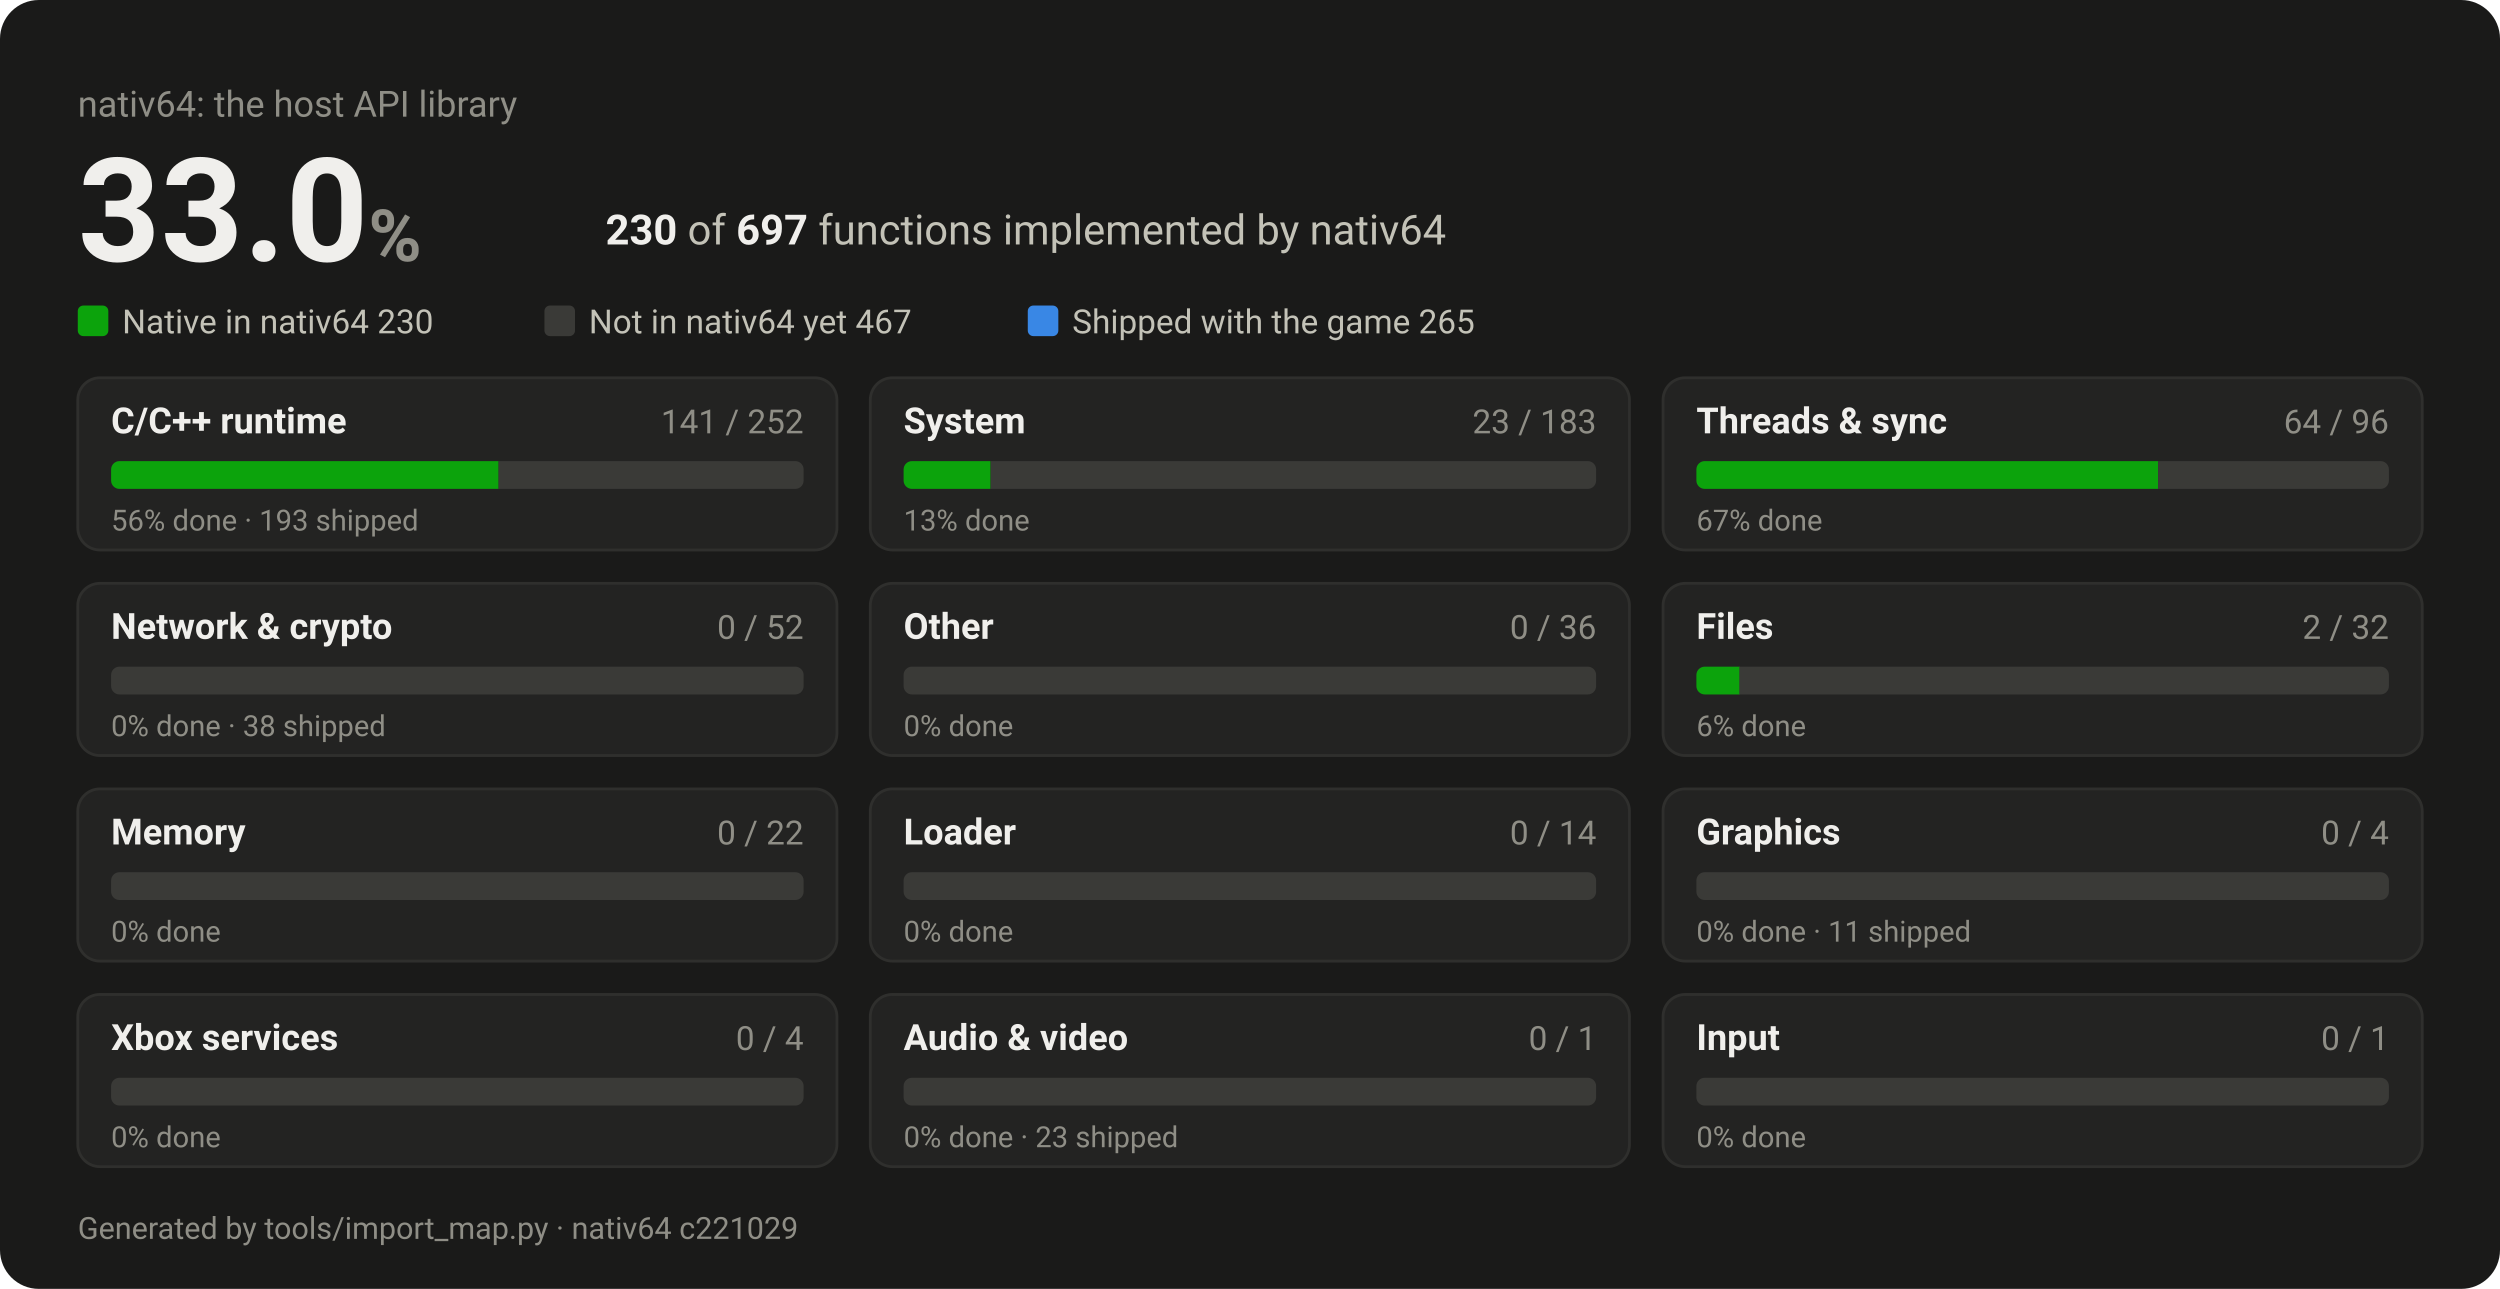
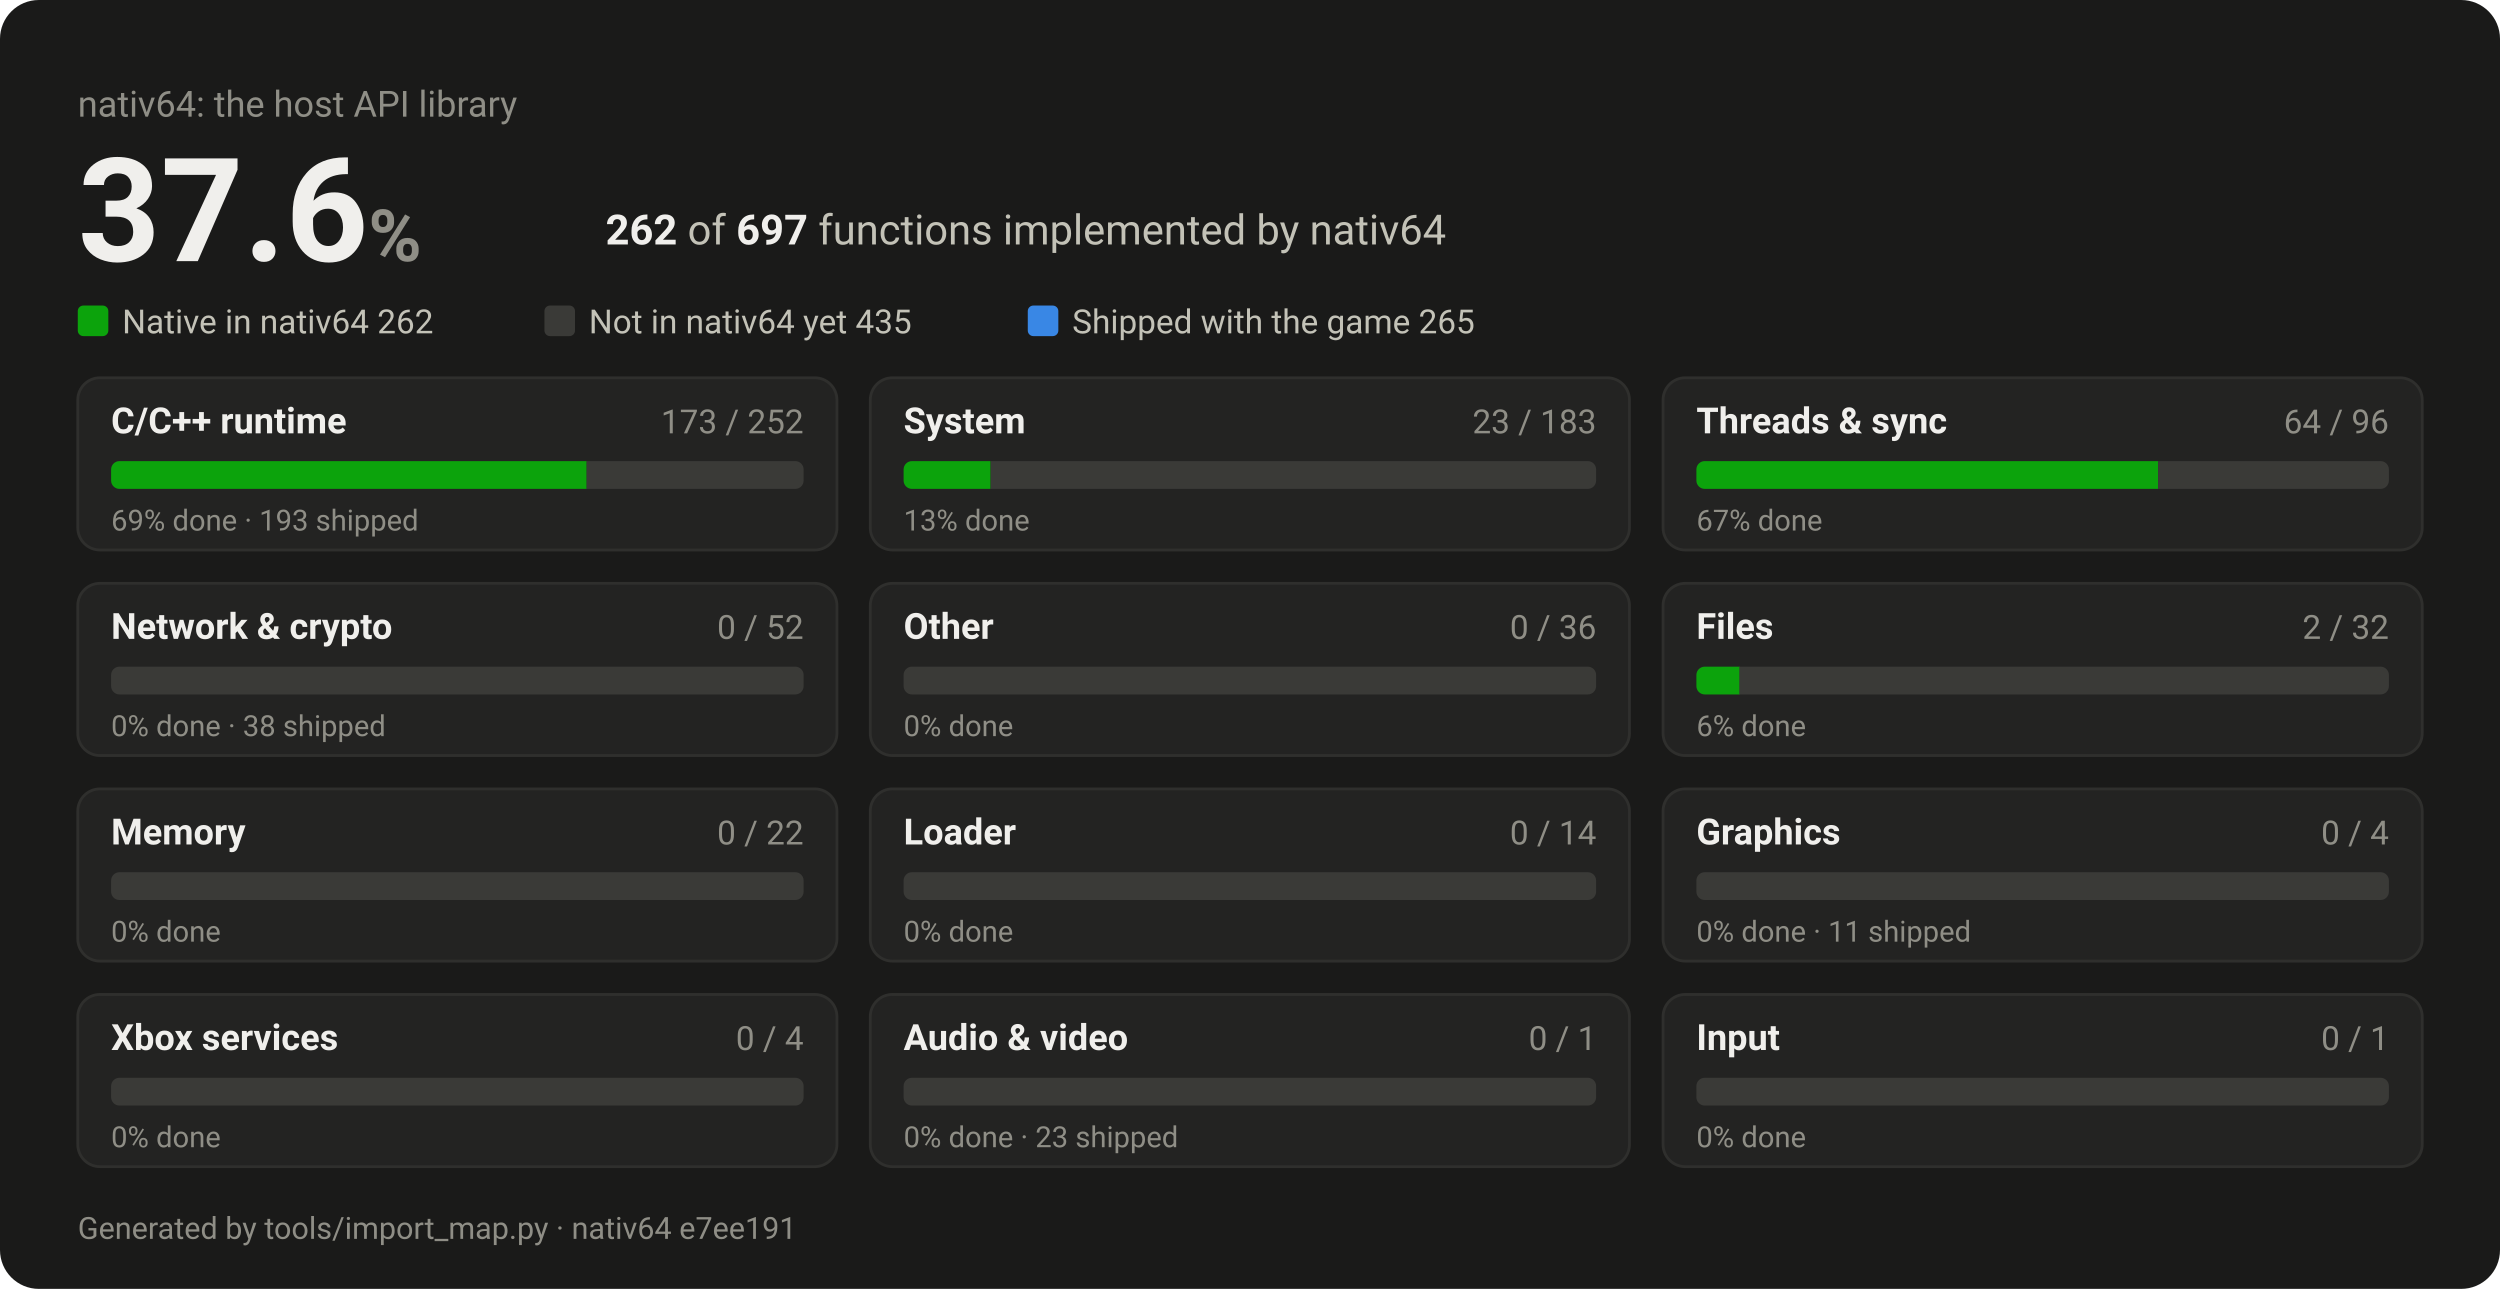
- <svg xmlns="http://www.w3.org/2000/svg" width="900" height="464" viewBox="0 0 900 464" role="img" aria-label="nativ64: the host API library: 33.0% (230 of 697 functions implemented by nativ64)">
+ <svg xmlns="http://www.w3.org/2000/svg" width="900" height="464" viewBox="0 0 900 464" role="img" aria-label="nativ64: the host API library: 37.6% (262 of 697 functions implemented by nativ64)">
  <rect width="900" height="464" rx="14" fill="#1a1a19" />
  <text x="28" y="42" fill="#8f8e86" font-size="13" font-family="ui-sans-serif,system-ui,-apple-system,'Segoe UI',Roboto,sans-serif">nativ64: the host API library</text>
-   <text x="28" y="94" fill="#f0efec" font-size="52" font-weight="700" font-family="ui-sans-serif,system-ui,-apple-system,'Segoe UI',Roboto,sans-serif">33.0<tspan font-size="26" fill="#8f8e86">%</tspan>
+   <text x="28" y="94" fill="#f0efec" font-size="52" font-weight="700" font-family="ui-sans-serif,system-ui,-apple-system,'Segoe UI',Roboto,sans-serif">37.6<tspan font-size="26" fill="#8f8e86">%</tspan>
  </text>
  <text x="218" y="88" fill="#c3c2b7" font-size="15" font-family="ui-sans-serif,system-ui,-apple-system,'Segoe UI',Roboto,sans-serif">
-     <tspan font-weight="700" fill="#f0efec">230</tspan> of <tspan font-weight="700" fill="#f0efec">697</tspan> functions implemented by nativ64</text>
+     <tspan font-weight="700" fill="#f0efec">262</tspan> of <tspan font-weight="700" fill="#f0efec">697</tspan> functions implemented by nativ64</text>
  <rect x="28" y="110" width="11" height="11" rx="2" fill="#0ca30c" />
-   <text x="44" y="120" fill="#c3c2b7" font-size="12" font-family="ui-sans-serif,system-ui,-apple-system,'Segoe UI',Roboto,sans-serif">Native in nativ64 230</text>
+   <text x="44" y="120" fill="#c3c2b7" font-size="12" font-family="ui-sans-serif,system-ui,-apple-system,'Segoe UI',Roboto,sans-serif">Native in nativ64 262</text>
  <rect x="196" y="110" width="11" height="11" rx="2" fill="#3a3a37" />
-   <text x="212" y="120" fill="#c3c2b7" font-size="12" font-family="ui-sans-serif,system-ui,-apple-system,'Segoe UI',Roboto,sans-serif">Not in nativ64 yet 467</text>
+   <text x="212" y="120" fill="#c3c2b7" font-size="12" font-family="ui-sans-serif,system-ui,-apple-system,'Segoe UI',Roboto,sans-serif">Not in nativ64 yet 435</text>
  <rect x="370" y="110" width="11" height="11" rx="2" fill="#3987e5" />
  <text x="386" y="120" fill="#c3c2b7" font-size="12" font-family="ui-sans-serif,system-ui,-apple-system,'Segoe UI',Roboto,sans-serif">Shipped with the game 265</text>
  <rect x="28.0" y="136" width="273.3" height="62" rx="8" fill="#232322" stroke="#2f2f2d" />
  <text x="40.0" y="156" fill="#f0efec" font-size="13" font-weight="600" font-family="ui-sans-serif,system-ui,-apple-system,'Segoe UI',Roboto,sans-serif">C/C++ runtime</text>
-   <text x="289.3" y="156" text-anchor="end" fill="#8f8e86" font-size="12" font-family="ui-sans-serif,system-ui,-apple-system,'Segoe UI',Roboto,sans-serif">141 / 252</text>
+   <text x="289.3" y="156" text-anchor="end" fill="#8f8e86" font-size="12" font-family="ui-sans-serif,system-ui,-apple-system,'Segoe UI',Roboto,sans-serif">173 / 252</text>
  <clipPath id="b0">
    <rect x="40.0" y="166" width="249.3" height="10" rx="3" />
  </clipPath>
  <g clip-path="url(#b0)">
-     <rect x="40.0" y="166" width="139.5" height="10" fill="#0ca30c" />
-     <rect x="179.5" y="166" width="109.8" height="10" fill="#3a3a37" />
+     <rect x="40.0" y="166" width="171.2" height="10" fill="#0ca30c" />
+     <rect x="211.2" y="166" width="78.2" height="10" fill="#3a3a37" />
  </g>
-   <text x="40.0" y="191" fill="#8f8e86" font-size="10.5" font-family="ui-sans-serif,system-ui,-apple-system,'Segoe UI',Roboto,sans-serif">56% done · 193 shipped</text>
+   <text x="40.0" y="191" fill="#8f8e86" font-size="10.5" font-family="ui-sans-serif,system-ui,-apple-system,'Segoe UI',Roboto,sans-serif">69% done · 193 shipped</text>
  <rect x="313.3" y="136" width="273.3" height="62" rx="8" fill="#232322" stroke="#2f2f2d" />
  <text x="325.3" y="156" fill="#f0efec" font-size="13" font-weight="600" font-family="ui-sans-serif,system-ui,-apple-system,'Segoe UI',Roboto,sans-serif">System</text>
  <text x="574.7" y="156" text-anchor="end" fill="#8f8e86" font-size="12" font-family="ui-sans-serif,system-ui,-apple-system,'Segoe UI',Roboto,sans-serif">23 / 183</text>
  <clipPath id="b1">
    <rect x="325.3" y="166" width="249.3" height="10" rx="3" />
  </clipPath>
  <g clip-path="url(#b1)">
    <rect x="325.3" y="166" width="31.3" height="10" fill="#0ca30c" />
    <rect x="356.7" y="166" width="218.0" height="10" fill="#3a3a37" />
  </g>
  <text x="325.3" y="191" fill="#8f8e86" font-size="10.5" font-family="ui-sans-serif,system-ui,-apple-system,'Segoe UI',Roboto,sans-serif">13% done</text>
  <rect x="598.7" y="136" width="273.3" height="62" rx="8" fill="#232322" stroke="#2f2f2d" />
  <text x="610.7" y="156" fill="#f0efec" font-size="13" font-weight="600" font-family="ui-sans-serif,system-ui,-apple-system,'Segoe UI',Roboto,sans-serif">Threads &amp; sync</text>
  <text x="860.0" y="156" text-anchor="end" fill="#8f8e86" font-size="12" font-family="ui-sans-serif,system-ui,-apple-system,'Segoe UI',Roboto,sans-serif">64 / 96</text>
  <clipPath id="b2">
    <rect x="610.7" y="166" width="249.3" height="10" rx="3" />
  </clipPath>
  <g clip-path="url(#b2)">
    <rect x="610.7" y="166" width="166.2" height="10" fill="#0ca30c" />
    <rect x="776.9" y="166" width="83.1" height="10" fill="#3a3a37" />
  </g>
  <text x="610.7" y="191" fill="#8f8e86" font-size="10.5" font-family="ui-sans-serif,system-ui,-apple-system,'Segoe UI',Roboto,sans-serif">67% done</text>
  <rect x="28.0" y="210" width="273.3" height="62" rx="8" fill="#232322" stroke="#2f2f2d" />
  <text x="40.0" y="230" fill="#f0efec" font-size="13" font-weight="600" font-family="ui-sans-serif,system-ui,-apple-system,'Segoe UI',Roboto,sans-serif">Network &amp; crypto</text>
  <text x="289.3" y="230" text-anchor="end" fill="#8f8e86" font-size="12" font-family="ui-sans-serif,system-ui,-apple-system,'Segoe UI',Roboto,sans-serif">0 / 52</text>
  <clipPath id="b3">
    <rect x="40.0" y="240" width="249.3" height="10" rx="3" />
  </clipPath>
  <g clip-path="url(#b3)">
    <rect x="40.0" y="240" width="249.3" height="10" fill="#3a3a37" />
  </g>
  <text x="40.0" y="265" fill="#8f8e86" font-size="10.5" font-family="ui-sans-serif,system-ui,-apple-system,'Segoe UI',Roboto,sans-serif">0% done · 38 shipped</text>
  <rect x="313.3" y="210" width="273.3" height="62" rx="8" fill="#232322" stroke="#2f2f2d" />
  <text x="325.3" y="230" fill="#f0efec" font-size="13" font-weight="600" font-family="ui-sans-serif,system-ui,-apple-system,'Segoe UI',Roboto,sans-serif">Other</text>
  <text x="574.7" y="230" text-anchor="end" fill="#8f8e86" font-size="12" font-family="ui-sans-serif,system-ui,-apple-system,'Segoe UI',Roboto,sans-serif">0 / 36</text>
  <clipPath id="b4">
    <rect x="325.3" y="240" width="249.3" height="10" rx="3" />
  </clipPath>
  <g clip-path="url(#b4)">
    <rect x="325.3" y="240" width="249.3" height="10" fill="#3a3a37" />
  </g>
  <text x="325.3" y="265" fill="#8f8e86" font-size="10.5" font-family="ui-sans-serif,system-ui,-apple-system,'Segoe UI',Roboto,sans-serif">0% done</text>
  <rect x="598.7" y="210" width="273.3" height="62" rx="8" fill="#232322" stroke="#2f2f2d" />
  <text x="610.7" y="230" fill="#f0efec" font-size="13" font-weight="600" font-family="ui-sans-serif,system-ui,-apple-system,'Segoe UI',Roboto,sans-serif">Files</text>
  <text x="860.0" y="230" text-anchor="end" fill="#8f8e86" font-size="12" font-family="ui-sans-serif,system-ui,-apple-system,'Segoe UI',Roboto,sans-serif">2 / 32</text>
  <clipPath id="b5">
    <rect x="610.7" y="240" width="249.3" height="10" rx="3" />
  </clipPath>
  <g clip-path="url(#b5)">
    <rect x="610.7" y="240" width="15.6" height="10" fill="#0ca30c" />
    <rect x="626.2" y="240" width="233.8" height="10" fill="#3a3a37" />
  </g>
  <text x="610.7" y="265" fill="#8f8e86" font-size="10.5" font-family="ui-sans-serif,system-ui,-apple-system,'Segoe UI',Roboto,sans-serif">6% done</text>
  <rect x="28.0" y="284" width="273.3" height="62" rx="8" fill="#232322" stroke="#2f2f2d" />
  <text x="40.0" y="304" fill="#f0efec" font-size="13" font-weight="600" font-family="ui-sans-serif,system-ui,-apple-system,'Segoe UI',Roboto,sans-serif">Memory</text>
  <text x="289.3" y="304" text-anchor="end" fill="#8f8e86" font-size="12" font-family="ui-sans-serif,system-ui,-apple-system,'Segoe UI',Roboto,sans-serif">0 / 22</text>
  <clipPath id="b6">
    <rect x="40.0" y="314" width="249.3" height="10" rx="3" />
  </clipPath>
  <g clip-path="url(#b6)">
    <rect x="40.0" y="314" width="249.3" height="10" fill="#3a3a37" />
  </g>
  <text x="40.0" y="339" fill="#8f8e86" font-size="10.5" font-family="ui-sans-serif,system-ui,-apple-system,'Segoe UI',Roboto,sans-serif">0% done</text>
  <rect x="313.3" y="284" width="273.3" height="62" rx="8" fill="#232322" stroke="#2f2f2d" />
  <text x="325.3" y="304" fill="#f0efec" font-size="13" font-weight="600" font-family="ui-sans-serif,system-ui,-apple-system,'Segoe UI',Roboto,sans-serif">Loader</text>
  <text x="574.7" y="304" text-anchor="end" fill="#8f8e86" font-size="12" font-family="ui-sans-serif,system-ui,-apple-system,'Segoe UI',Roboto,sans-serif">0 / 14</text>
  <clipPath id="b7">
    <rect x="325.3" y="314" width="249.3" height="10" rx="3" />
  </clipPath>
  <g clip-path="url(#b7)">
    <rect x="325.3" y="314" width="249.3" height="10" fill="#3a3a37" />
  </g>
  <text x="325.3" y="339" fill="#8f8e86" font-size="10.5" font-family="ui-sans-serif,system-ui,-apple-system,'Segoe UI',Roboto,sans-serif">0% done</text>
  <rect x="598.7" y="284" width="273.3" height="62" rx="8" fill="#232322" stroke="#2f2f2d" />
  <text x="610.7" y="304" fill="#f0efec" font-size="13" font-weight="600" font-family="ui-sans-serif,system-ui,-apple-system,'Segoe UI',Roboto,sans-serif">Graphics</text>
  <text x="860.0" y="304" text-anchor="end" fill="#8f8e86" font-size="12" font-family="ui-sans-serif,system-ui,-apple-system,'Segoe UI',Roboto,sans-serif">0 / 4</text>
  <clipPath id="b8">
    <rect x="610.7" y="314" width="249.3" height="10" rx="3" />
  </clipPath>
  <g clip-path="url(#b8)">
    <rect x="610.7" y="314" width="249.3" height="10" fill="#3a3a37" />
  </g>
  <text x="610.7" y="339" fill="#8f8e86" font-size="10.5" font-family="ui-sans-serif,system-ui,-apple-system,'Segoe UI',Roboto,sans-serif">0% done · 11 shipped</text>
  <rect x="28.0" y="358" width="273.3" height="62" rx="8" fill="#232322" stroke="#2f2f2d" />
  <text x="40.0" y="378" fill="#f0efec" font-size="13" font-weight="600" font-family="ui-sans-serif,system-ui,-apple-system,'Segoe UI',Roboto,sans-serif">Xbox services</text>
  <text x="289.3" y="378" text-anchor="end" fill="#8f8e86" font-size="12" font-family="ui-sans-serif,system-ui,-apple-system,'Segoe UI',Roboto,sans-serif">0 / 4</text>
  <clipPath id="b9">
    <rect x="40.0" y="388" width="249.3" height="10" rx="3" />
  </clipPath>
  <g clip-path="url(#b9)">
    <rect x="40.0" y="388" width="249.3" height="10" fill="#3a3a37" />
  </g>
  <text x="40.0" y="413" fill="#8f8e86" font-size="10.5" font-family="ui-sans-serif,system-ui,-apple-system,'Segoe UI',Roboto,sans-serif">0% done</text>
  <rect x="313.3" y="358" width="273.3" height="62" rx="8" fill="#232322" stroke="#2f2f2d" />
  <text x="325.3" y="378" fill="#f0efec" font-size="13" font-weight="600" font-family="ui-sans-serif,system-ui,-apple-system,'Segoe UI',Roboto,sans-serif">Audio &amp; video</text>
  <text x="574.7" y="378" text-anchor="end" fill="#8f8e86" font-size="12" font-family="ui-sans-serif,system-ui,-apple-system,'Segoe UI',Roboto,sans-serif">0 / 1</text>
  <clipPath id="b10">
    <rect x="325.3" y="388" width="249.3" height="10" rx="3" />
  </clipPath>
  <g clip-path="url(#b10)">
    <rect x="325.3" y="388" width="249.3" height="10" fill="#3a3a37" />
  </g>
  <text x="325.3" y="413" fill="#8f8e86" font-size="10.5" font-family="ui-sans-serif,system-ui,-apple-system,'Segoe UI',Roboto,sans-serif">0% done · 23 shipped</text>
  <rect x="598.7" y="358" width="273.3" height="62" rx="8" fill="#232322" stroke="#2f2f2d" />
  <text x="610.7" y="378" fill="#f0efec" font-size="13" font-weight="600" font-family="ui-sans-serif,system-ui,-apple-system,'Segoe UI',Roboto,sans-serif">Input</text>
  <text x="860.0" y="378" text-anchor="end" fill="#8f8e86" font-size="12" font-family="ui-sans-serif,system-ui,-apple-system,'Segoe UI',Roboto,sans-serif">0 / 1</text>
  <clipPath id="b11">
    <rect x="610.7" y="388" width="249.3" height="10" rx="3" />
  </clipPath>
  <g clip-path="url(#b11)">
    <rect x="610.7" y="388" width="249.3" height="10" fill="#3a3a37" />
  </g>
  <text x="610.7" y="413" fill="#8f8e86" font-size="10.5" font-family="ui-sans-serif,system-ui,-apple-system,'Segoe UI',Roboto,sans-serif">0% done</text>
-   <text x="28" y="446" fill="#8f8e86" font-size="11" font-family="ui-sans-serif,system-ui,-apple-system,'Segoe UI',Roboto,sans-serif">Generated by tools/import_map.py · nativ64 c221029</text>
+   <text x="28" y="446" fill="#8f8e86" font-size="11" font-family="ui-sans-serif,system-ui,-apple-system,'Segoe UI',Roboto,sans-serif">Generated by tools/import_map.py · nativ64 e7ee191</text>
</svg>
